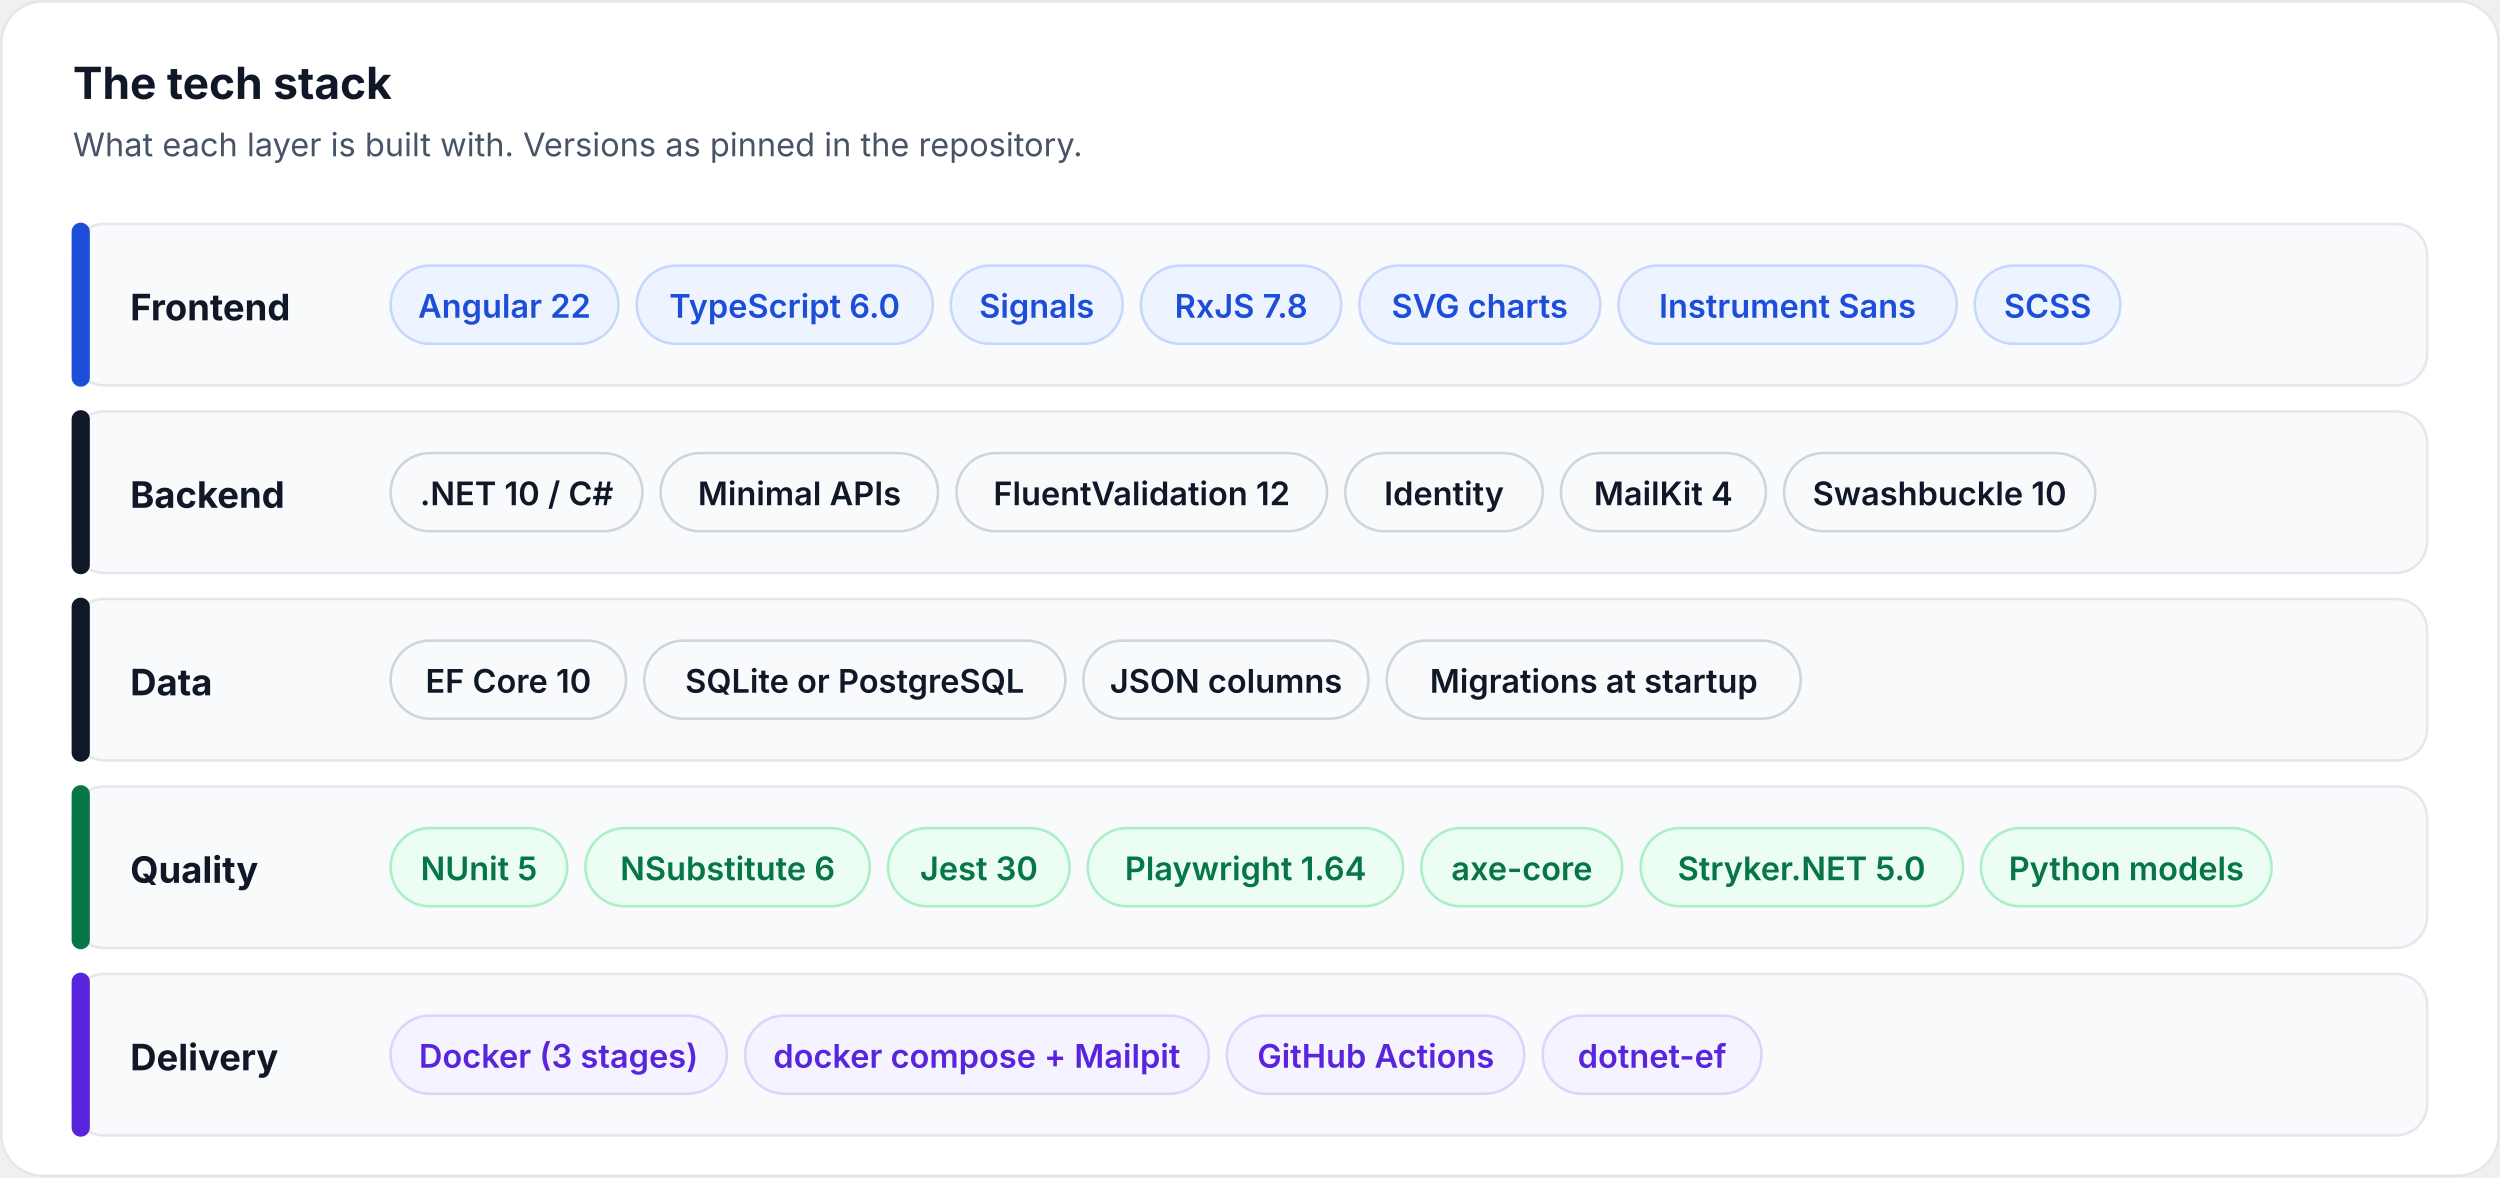
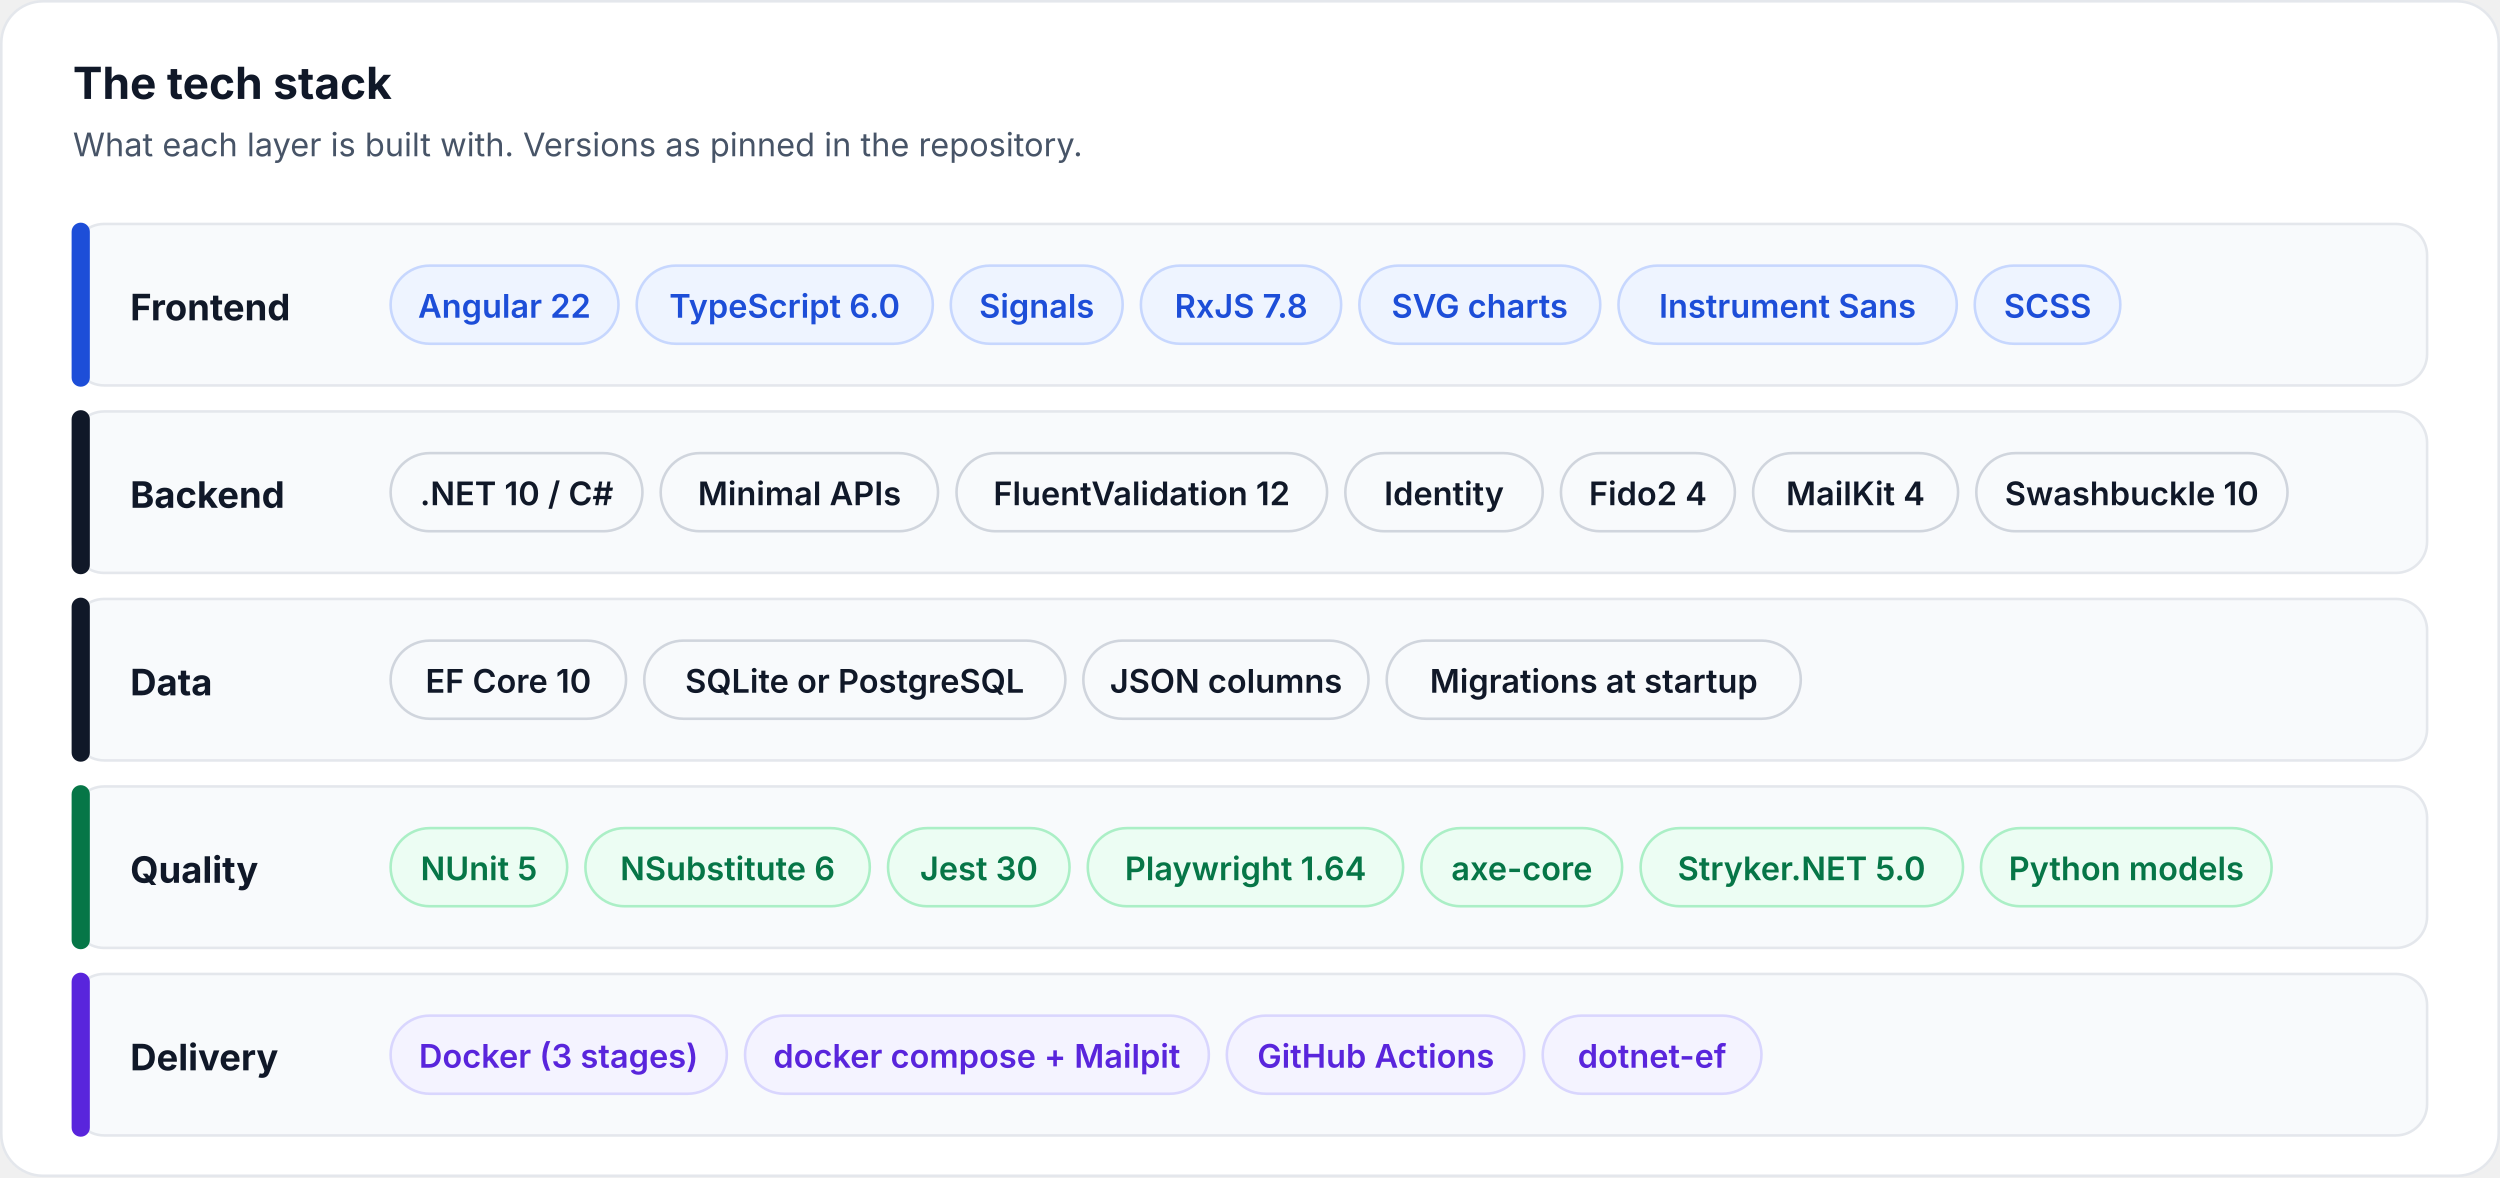
<svg xmlns="http://www.w3.org/2000/svg" viewBox="0 0 960 452" width="960" height="452" role="img" aria-labelledby="title desc">
  <defs />
  <rect x="0.5" y="0.5" width="959.0" height="451.0" rx="16" fill="#ffffff" stroke="#e4e7ec" stroke-width="1.0" />
  <text x="28.0" y="38.0" font-family="'Segoe UI', Inter, system-ui, -apple-system, Helvetica, Arial, sans-serif" font-size="17" font-weight="650" fill="#101828" text-anchor="start">The tech stack</text>
  <text x="28.0" y="60.0" font-family="'Segoe UI', Inter, system-ui, -apple-system, Helvetica, Arial, sans-serif" font-size="12.5" font-weight="400" fill="#475467" text-anchor="start">What each layer is built with. Versions as pinned in the repository.</text>
  <rect x="28.0" y="86.0" width="904.0" height="62.0" rx="12" fill="#f8fafc" stroke="#e4e7ec" stroke-width="1.0" />
  <rect x="28.0" y="86.0" width="6.0" height="62.0" rx="3" fill="#1d4ed8" stroke="#1d4ed8" stroke-width="1.0" />
  <text x="50.0" y="123.0" font-family="'Segoe UI', Inter, system-ui, -apple-system, Helvetica, Arial, sans-serif" font-size="14" font-weight="650" fill="#101828" text-anchor="start">Frontend</text>
  <rect x="150.0" y="102.0" width="87.5" height="30.0" rx="15" fill="#eef4ff" stroke="#c7d7fe" stroke-width="1.0" />
  <text x="193.7" y="122.0" font-family="'Segoe UI', Inter, system-ui, -apple-system, Helvetica, Arial, sans-serif" font-size="12.5" font-weight="600" fill="#1d4ed8" text-anchor="middle">Angular 22</text>
  <rect x="244.5" y="102.0" width="113.7" height="30.0" rx="15" fill="#eef4ff" stroke="#c7d7fe" stroke-width="1.0" />
  <text x="301.3" y="122.0" font-family="'Segoe UI', Inter, system-ui, -apple-system, Helvetica, Arial, sans-serif" font-size="12.5" font-weight="600" fill="#1d4ed8" text-anchor="middle">TypeScript 6.0</text>
  <rect x="365.1" y="102.0" width="66.0" height="30.0" rx="15" fill="#eef4ff" stroke="#c7d7fe" stroke-width="1.0" />
  <text x="398.1" y="122.0" font-family="'Segoe UI', Inter, system-ui, -apple-system, Helvetica, Arial, sans-serif" font-size="12.5" font-weight="600" fill="#1d4ed8" text-anchor="middle">Signals</text>
  <rect x="438.1" y="102.0" width="76.9" height="30.0" rx="15" fill="#eef4ff" stroke="#c7d7fe" stroke-width="1.0" />
  <text x="476.6" y="122.0" font-family="'Segoe UI', Inter, system-ui, -apple-system, Helvetica, Arial, sans-serif" font-size="12.5" font-weight="600" fill="#1d4ed8" text-anchor="middle">RxJS 7.8</text>
  <rect x="522.0" y="102.0" width="92.5" height="30.0" rx="15" fill="#eef4ff" stroke="#c7d7fe" stroke-width="1.0" />
  <text x="568.2" y="122.0" font-family="'Segoe UI', Inter, system-ui, -apple-system, Helvetica, Arial, sans-serif" font-size="12.5" font-weight="600" fill="#1d4ed8" text-anchor="middle">SVG charts</text>
  <rect x="621.5" y="102.0" width="129.9" height="30.0" rx="15" fill="#eef4ff" stroke="#c7d7fe" stroke-width="1.0" />
  <text x="686.4" y="122.0" font-family="'Segoe UI', Inter, system-ui, -apple-system, Helvetica, Arial, sans-serif" font-size="12.5" font-weight="600" fill="#1d4ed8" text-anchor="middle">Instrument Sans</text>
  <rect x="758.3" y="102.0" width="55.9" height="30.0" rx="15" fill="#eef4ff" stroke="#c7d7fe" stroke-width="1.0" />
  <text x="786.3" y="122.0" font-family="'Segoe UI', Inter, system-ui, -apple-system, Helvetica, Arial, sans-serif" font-size="12.5" font-weight="600" fill="#1d4ed8" text-anchor="middle">SCSS</text>
  <rect x="28.0" y="158.0" width="904.0" height="62.0" rx="12" fill="#f8fafc" stroke="#e4e7ec" stroke-width="1.0" />
  <rect x="28.0" y="158.0" width="6.0" height="62.0" rx="3" fill="#101828" stroke="#101828" stroke-width="1.0" />
  <text x="50.0" y="195.0" font-family="'Segoe UI', Inter, system-ui, -apple-system, Helvetica, Arial, sans-serif" font-size="14" font-weight="650" fill="#101828" text-anchor="start">Backend</text>
  <rect x="150.0" y="174.0" width="96.7" height="30.0" rx="15" fill="#f8fafc" stroke="#d0d5dd" stroke-width="1.0" />
  <text x="198.4" y="194.0" font-family="'Segoe UI', Inter, system-ui, -apple-system, Helvetica, Arial, sans-serif" font-size="12.5" font-weight="600" fill="#101828" text-anchor="middle">.NET 10 / C#</text>
  <rect x="253.7" y="174.0" width="106.5" height="30.0" rx="15" fill="#f8fafc" stroke="#d0d5dd" stroke-width="1.0" />
  <text x="307.0" y="194.0" font-family="'Segoe UI', Inter, system-ui, -apple-system, Helvetica, Arial, sans-serif" font-size="12.5" font-weight="600" fill="#101828" text-anchor="middle">Minimal APIs</text>
  <rect x="367.3" y="174.0" width="142.3" height="30.0" rx="15" fill="#f8fafc" stroke="#d0d5dd" stroke-width="1.0" />
  <text x="438.4" y="194.0" font-family="'Segoe UI', Inter, system-ui, -apple-system, Helvetica, Arial, sans-serif" font-size="12.5" font-weight="600" fill="#101828" text-anchor="middle">FluentValidation 12</text>
  <rect x="516.6" y="174.0" width="75.8" height="30.0" rx="15" fill="#f8fafc" stroke="#d0d5dd" stroke-width="1.0" />
  <text x="554.5" y="194.0" font-family="'Segoe UI', Inter, system-ui, -apple-system, Helvetica, Arial, sans-serif" font-size="12.5" font-weight="600" fill="#101828" text-anchor="middle">Identity</text>
-   <rect x="599.4" y="174.0" width="78.7" height="30.0" rx="15" fill="#f8fafc" stroke="#d0d5dd" stroke-width="1.0" />
-   <text x="638.7" y="194.0" font-family="'Segoe UI', Inter, system-ui, -apple-system, Helvetica, Arial, sans-serif" font-size="12.5" font-weight="600" fill="#101828" text-anchor="middle">MailKit 4</text>
-   <rect x="685.1" y="174.0" width="119.5" height="30.0" rx="15" fill="#f8fafc" stroke="#d0d5dd" stroke-width="1.0" />
-   <text x="744.8" y="194.0" font-family="'Segoe UI', Inter, system-ui, -apple-system, Helvetica, Arial, sans-serif" font-size="12.5" font-weight="600" fill="#101828" text-anchor="middle">Swashbuckle 10</text>
+   <rect x="599.4" y="174.0" width="66.8" height="30.0" rx="15" fill="#f8fafc" stroke="#d0d5dd" stroke-width="1.0" />
+   <text x="632.8" y="194.0" font-family="'Segoe UI', Inter, system-ui, -apple-system, Helvetica, Arial, sans-serif" font-size="12.5" font-weight="600" fill="#101828" text-anchor="middle">Fido2 4</text>
+   <rect x="673.2" y="174.0" width="78.7" height="30.0" rx="15" fill="#f8fafc" stroke="#d0d5dd" stroke-width="1.0" />
+   <text x="712.5" y="194.0" font-family="'Segoe UI', Inter, system-ui, -apple-system, Helvetica, Arial, sans-serif" font-size="12.5" font-weight="600" fill="#101828" text-anchor="middle">MailKit 4</text>
+   <rect x="758.9" y="174.0" width="119.5" height="30.0" rx="15" fill="#f8fafc" stroke="#d0d5dd" stroke-width="1.0" />
+   <text x="818.6" y="194.0" font-family="'Segoe UI', Inter, system-ui, -apple-system, Helvetica, Arial, sans-serif" font-size="12.5" font-weight="600" fill="#101828" text-anchor="middle">Swashbuckle 10</text>
  <rect x="28.0" y="230.0" width="904.0" height="62.0" rx="12" fill="#f8fafc" stroke="#e4e7ec" stroke-width="1.0" />
  <rect x="28.0" y="230.0" width="6.0" height="62.0" rx="3" fill="#101828" stroke="#101828" stroke-width="1.0" />
  <text x="50.0" y="267.0" font-family="'Segoe UI', Inter, system-ui, -apple-system, Helvetica, Arial, sans-serif" font-size="14" font-weight="650" fill="#101828" text-anchor="start">Data</text>
  <rect x="150.0" y="246.0" width="90.4" height="30.0" rx="15" fill="#f8fafc" stroke="#d0d5dd" stroke-width="1.0" />
  <text x="195.2" y="266.0" font-family="'Segoe UI', Inter, system-ui, -apple-system, Helvetica, Arial, sans-serif" font-size="12.5" font-weight="600" fill="#101828" text-anchor="middle">EF Core 10</text>
  <rect x="247.4" y="246.0" width="161.7" height="30.0" rx="15" fill="#f8fafc" stroke="#d0d5dd" stroke-width="1.0" />
  <text x="328.2" y="266.0" font-family="'Segoe UI', Inter, system-ui, -apple-system, Helvetica, Arial, sans-serif" font-size="12.5" font-weight="600" fill="#101828" text-anchor="middle">SQLite or PostgreSQL</text>
  <rect x="416.0" y="246.0" width="109.5" height="30.0" rx="15" fill="#f8fafc" stroke="#d0d5dd" stroke-width="1.0" />
  <text x="470.8" y="266.0" font-family="'Segoe UI', Inter, system-ui, -apple-system, Helvetica, Arial, sans-serif" font-size="12.5" font-weight="600" fill="#101828" text-anchor="middle">JSON columns</text>
  <rect x="532.5" y="246.0" width="159.0" height="30.0" rx="15" fill="#f8fafc" stroke="#d0d5dd" stroke-width="1.0" />
  <text x="612.0" y="266.0" font-family="'Segoe UI', Inter, system-ui, -apple-system, Helvetica, Arial, sans-serif" font-size="12.5" font-weight="600" fill="#101828" text-anchor="middle">Migrations at startup</text>
  <rect x="28.0" y="302.0" width="904.0" height="62.0" rx="12" fill="#f8fafc" stroke="#e4e7ec" stroke-width="1.0" />
  <rect x="28.0" y="302.0" width="6.0" height="62.0" rx="3" fill="#067647" stroke="#067647" stroke-width="1.0" />
  <text x="50.0" y="339.0" font-family="'Segoe UI', Inter, system-ui, -apple-system, Helvetica, Arial, sans-serif" font-size="14" font-weight="650" fill="#101828" text-anchor="start">Quality</text>
  <rect x="150.0" y="318.0" width="67.8" height="30.0" rx="15" fill="#ecfdf3" stroke="#abefc6" stroke-width="1.0" />
  <text x="183.9" y="338.0" font-family="'Segoe UI', Inter, system-ui, -apple-system, Helvetica, Arial, sans-serif" font-size="12.5" font-weight="600" fill="#067647" text-anchor="middle">NUnit 5</text>
  <rect x="224.8" y="318.0" width="109.2" height="30.0" rx="15" fill="#ecfdf3" stroke="#abefc6" stroke-width="1.0" />
  <text x="279.4" y="338.0" font-family="'Segoe UI', Inter, system-ui, -apple-system, Helvetica, Arial, sans-serif" font-size="12.5" font-weight="600" fill="#067647" text-anchor="middle">NSubstitute 6</text>
  <rect x="341.0" y="318.0" width="69.7" height="30.0" rx="15" fill="#ecfdf3" stroke="#abefc6" stroke-width="1.0" />
  <text x="375.9" y="338.0" font-family="'Segoe UI', Inter, system-ui, -apple-system, Helvetica, Arial, sans-serif" font-size="12.5" font-weight="600" fill="#067647" text-anchor="middle">Jest 30</text>
  <rect x="417.7" y="318.0" width="121.1" height="30.0" rx="15" fill="#ecfdf3" stroke="#abefc6" stroke-width="1.0" />
  <text x="478.3" y="338.0" font-family="'Segoe UI', Inter, system-ui, -apple-system, Helvetica, Arial, sans-serif" font-size="12.5" font-weight="600" fill="#067647" text-anchor="middle">Playwright 1.64</text>
  <rect x="545.8" y="318.0" width="77.1" height="30.0" rx="15" fill="#ecfdf3" stroke="#abefc6" stroke-width="1.0" />
  <text x="584.4" y="338.0" font-family="'Segoe UI', Inter, system-ui, -apple-system, Helvetica, Arial, sans-serif" font-size="12.5" font-weight="600" fill="#067647" text-anchor="middle">axe-core</text>
  <rect x="630.0" y="318.0" width="123.8" height="30.0" rx="15" fill="#ecfdf3" stroke="#abefc6" stroke-width="1.0" />
  <text x="691.8" y="338.0" font-family="'Segoe UI', Inter, system-ui, -apple-system, Helvetica, Arial, sans-serif" font-size="12.5" font-weight="600" fill="#067647" text-anchor="middle">Stryker.NET 5.0</text>
  <rect x="760.7" y="318.0" width="111.6" height="30.0" rx="15" fill="#ecfdf3" stroke="#abefc6" stroke-width="1.0" />
  <text x="816.5" y="338.0" font-family="'Segoe UI', Inter, system-ui, -apple-system, Helvetica, Arial, sans-serif" font-size="12.5" font-weight="600" fill="#067647" text-anchor="middle">Python models</text>
  <rect x="28.0" y="374.0" width="904.0" height="62.0" rx="12" fill="#f8fafc" stroke="#e4e7ec" stroke-width="1.0" />
  <rect x="28.0" y="374.0" width="6.0" height="62.0" rx="3" fill="#5925dc" stroke="#5925dc" stroke-width="1.0" />
  <text x="50.0" y="411.0" font-family="'Segoe UI', Inter, system-ui, -apple-system, Helvetica, Arial, sans-serif" font-size="14" font-weight="650" fill="#101828" text-anchor="start">Delivery</text>
  <rect x="150.0" y="390.0" width="129.1" height="30.0" rx="15" fill="#f4f3ff" stroke="#d9d6fe" stroke-width="1.0" />
  <text x="214.5" y="410.0" font-family="'Segoe UI', Inter, system-ui, -apple-system, Helvetica, Arial, sans-serif" font-size="12.5" font-weight="600" fill="#5925dc" text-anchor="middle">Docker (3 stages)</text>
  <rect x="286.1" y="390.0" width="178.1" height="30.0" rx="15" fill="#f4f3ff" stroke="#d9d6fe" stroke-width="1.0" />
  <text x="375.1" y="410.0" font-family="'Segoe UI', Inter, system-ui, -apple-system, Helvetica, Arial, sans-serif" font-size="12.5" font-weight="600" fill="#5925dc" text-anchor="middle">docker compose + Mailpit</text>
  <rect x="471.1" y="390.0" width="114.2" height="30.0" rx="15" fill="#f4f3ff" stroke="#d9d6fe" stroke-width="1.0" />
  <text x="528.3" y="410.0" font-family="'Segoe UI', Inter, system-ui, -apple-system, Helvetica, Arial, sans-serif" font-size="12.5" font-weight="600" fill="#5925dc" text-anchor="middle">GitHub Actions</text>
  <rect x="592.4" y="390.0" width="84.0" height="30.0" rx="15" fill="#f4f3ff" stroke="#d9d6fe" stroke-width="1.0" />
  <text x="634.4" y="410.0" font-family="'Segoe UI', Inter, system-ui, -apple-system, Helvetica, Arial, sans-serif" font-size="12.5" font-weight="600" fill="#5925dc" text-anchor="middle">dotnet-ef</text>
</svg>
